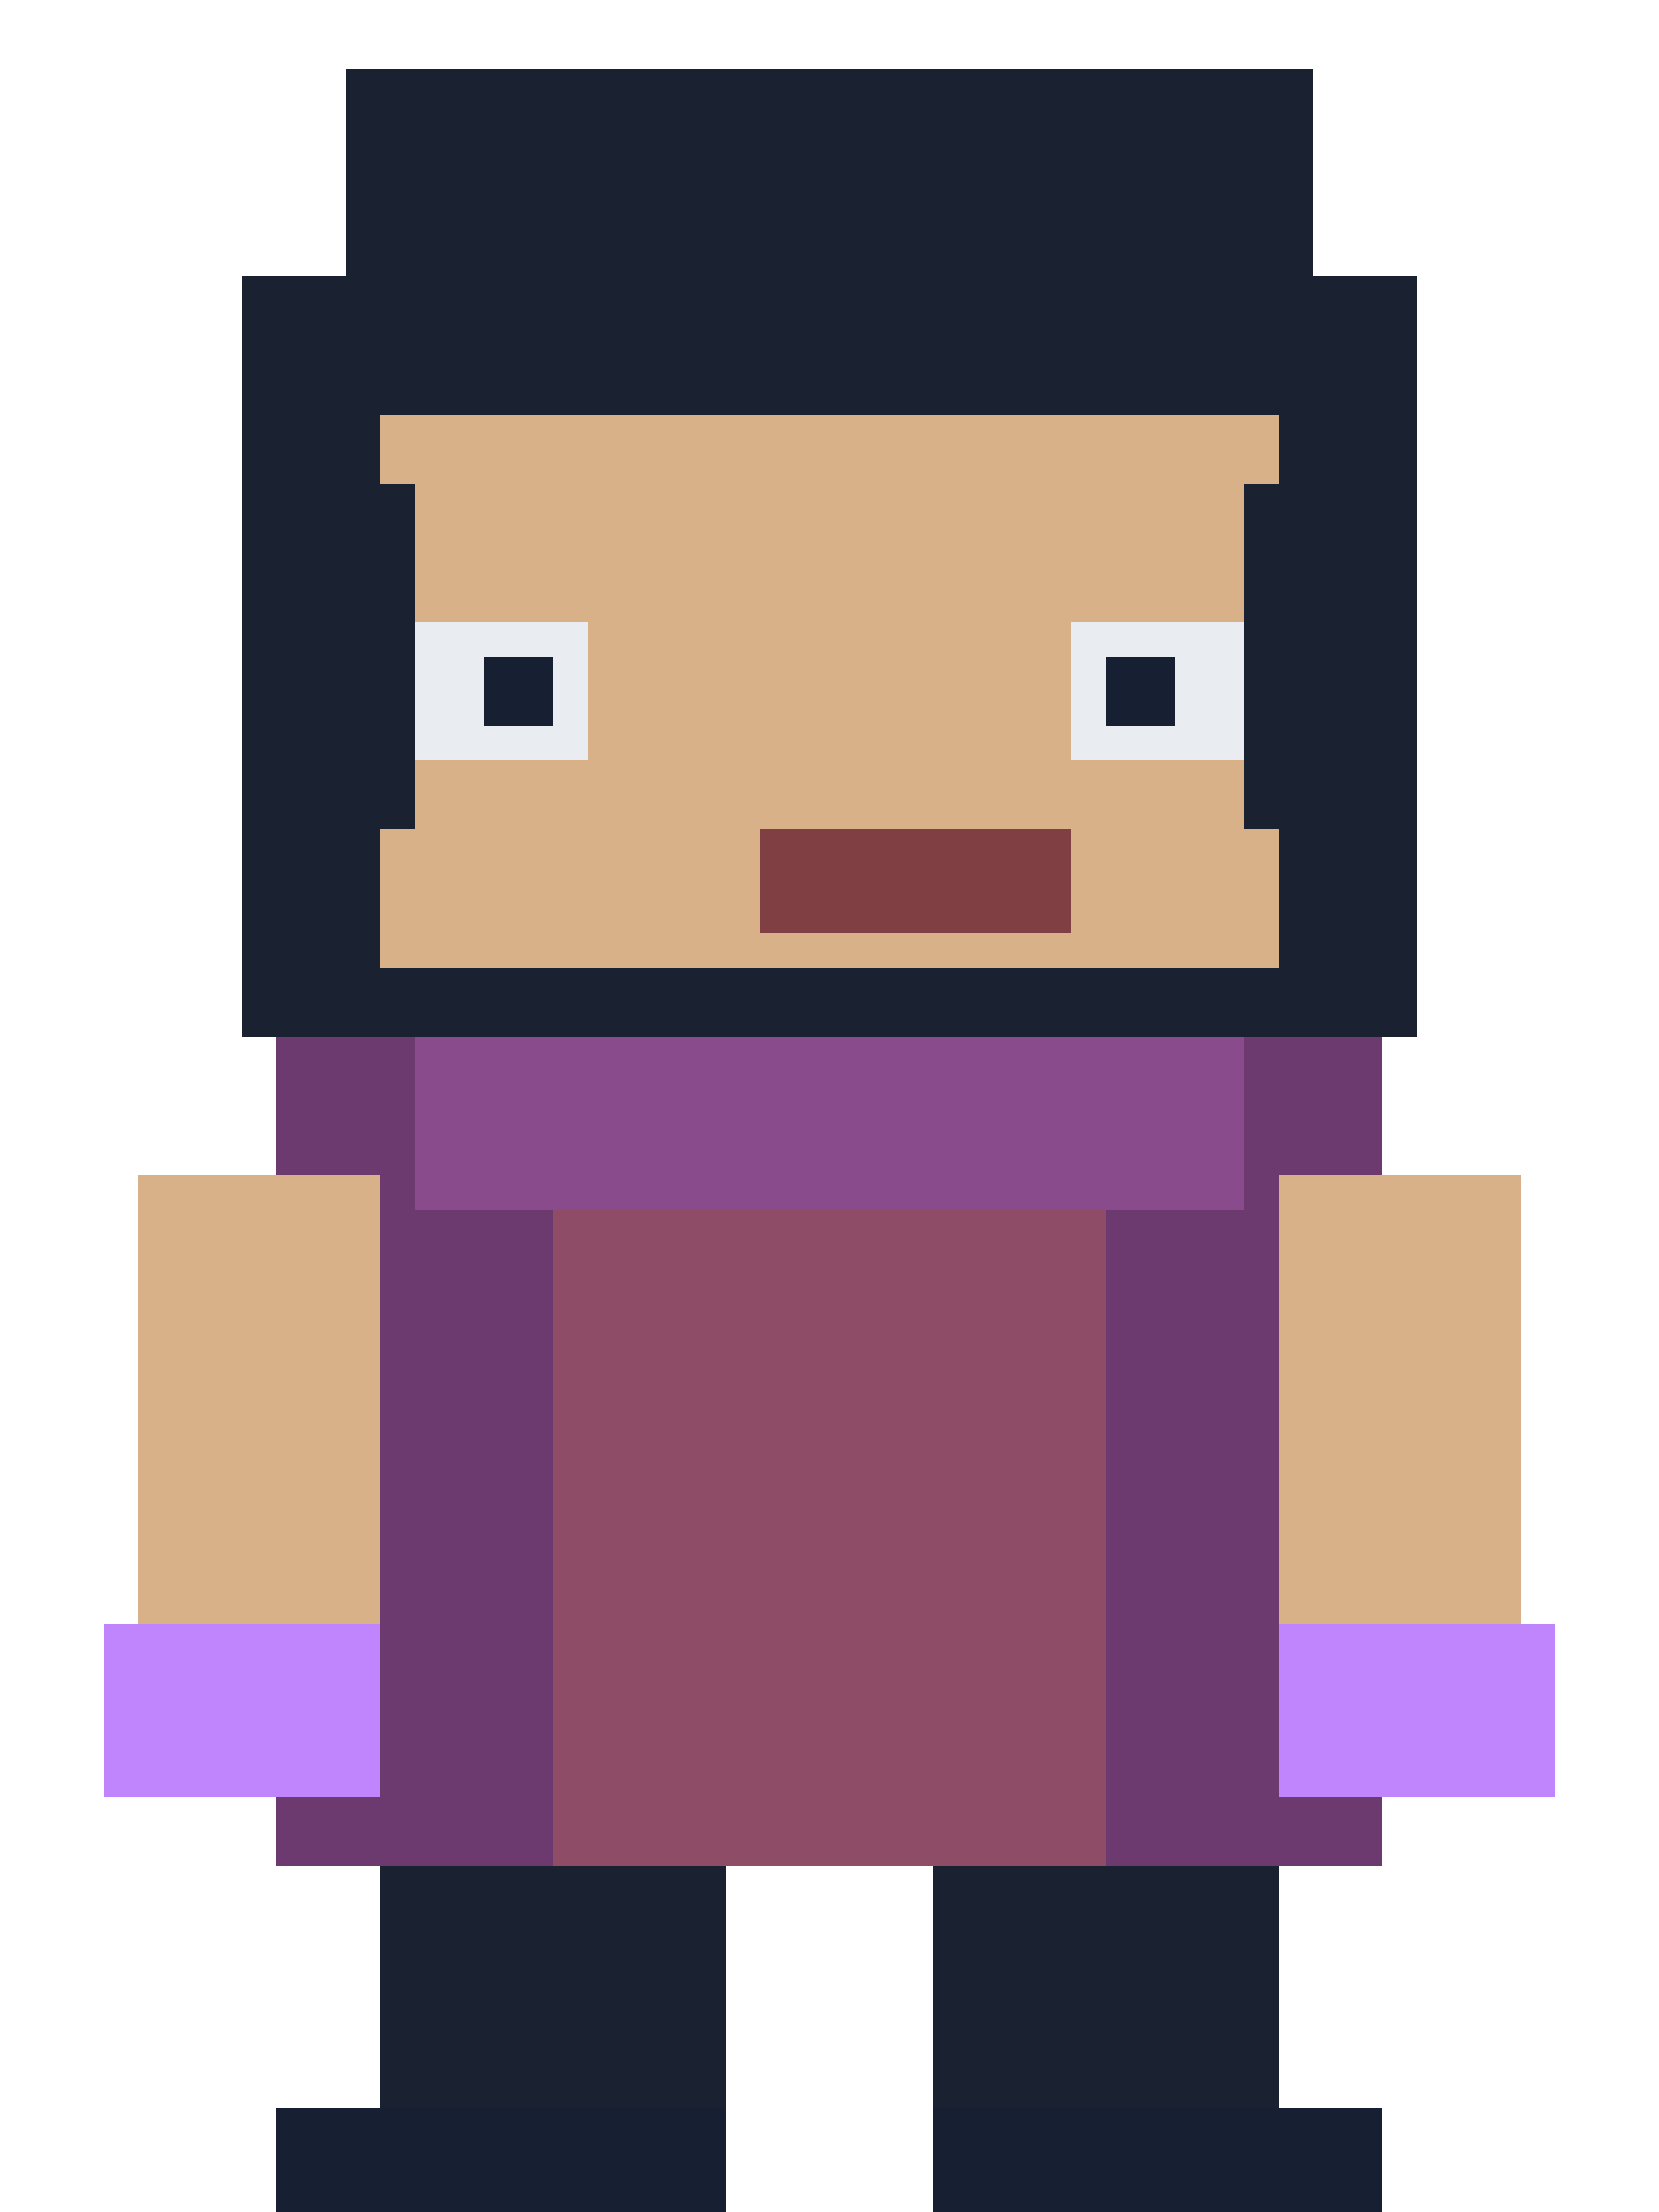
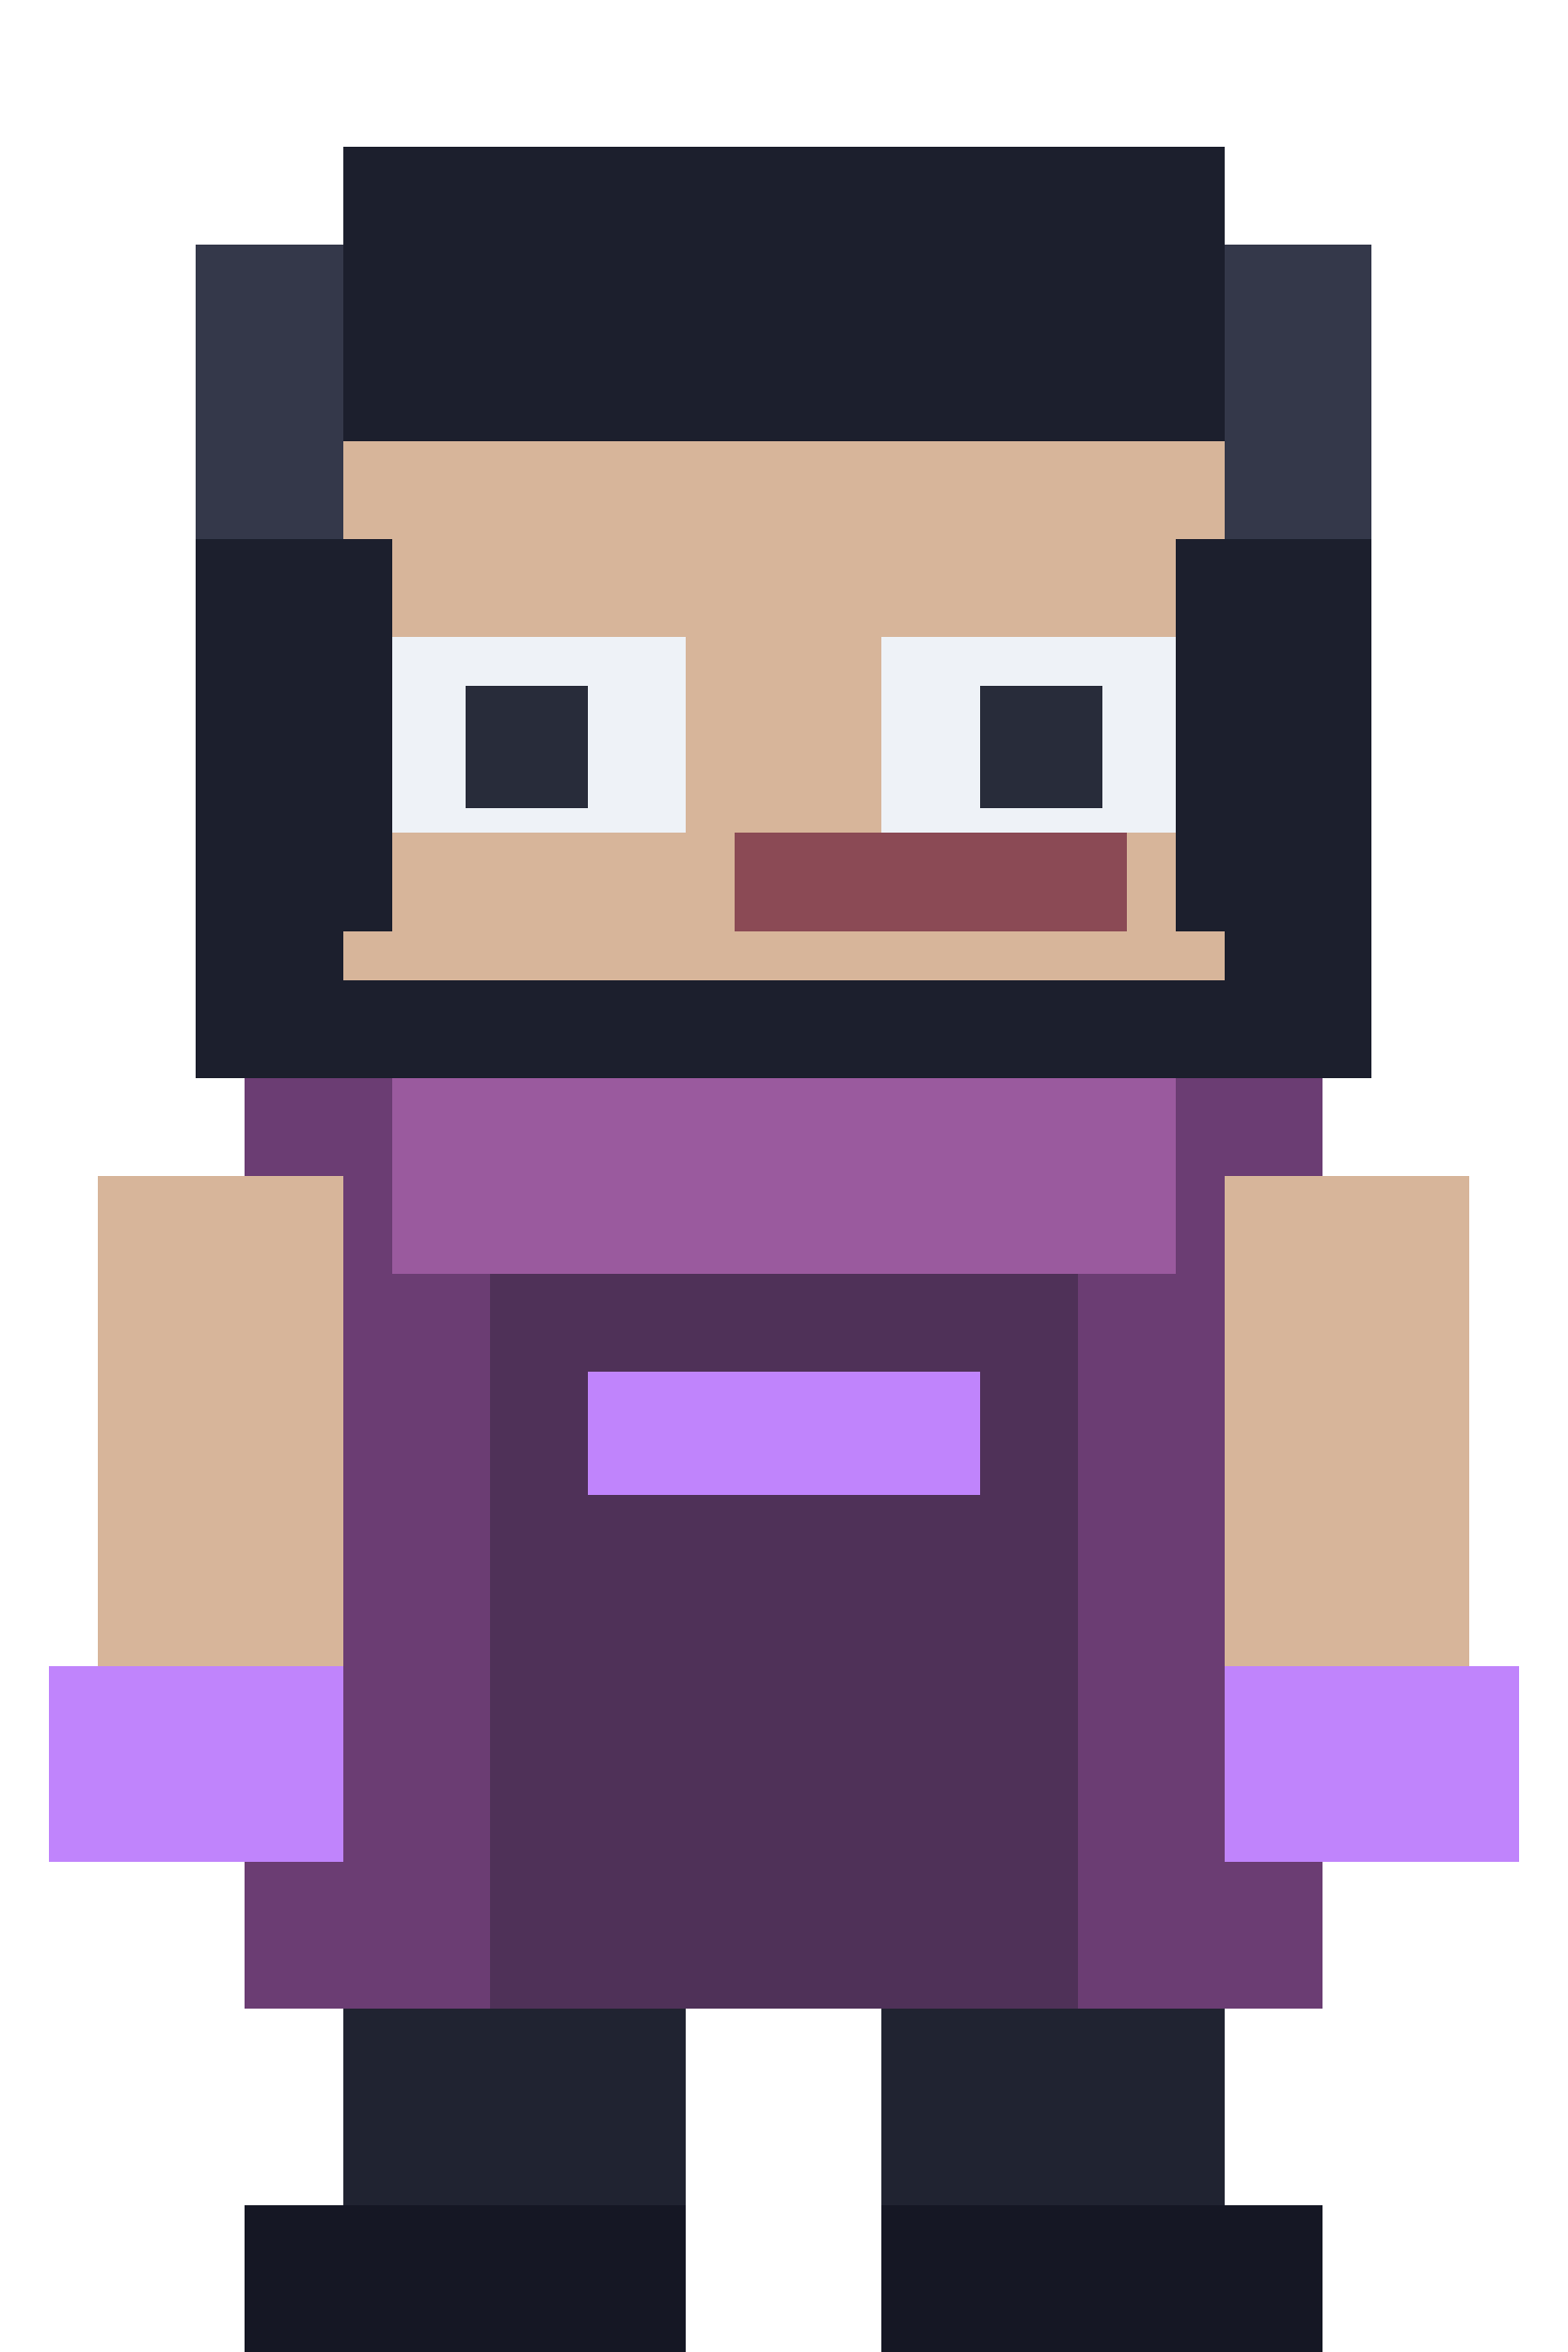
- <svg xmlns="http://www.w3.org/2000/svg" width="48" height="64" viewBox="0 0 48 64" shape-rendering="crispEdges">
-   <rect width="48" height="64" fill="none" />
-   <rect x="10" y="2" width="28" height="6" fill="#1a2130" />
-   <rect x="7" y="8" width="34" height="22" fill="#1a2130" />
-   <rect x="11" y="12" width="26" height="16" fill="#d8b188" />
-   <rect x="7" y="14" width="5" height="10" fill="#1a2130" />
-   <rect x="36" y="14" width="5" height="10" fill="#1a2130" />
-   <rect x="12" y="18" width="5" height="4" fill="#e9edf2" />
-   <rect x="31" y="18" width="5" height="4" fill="#e9edf2" />
-   <rect x="14" y="19" width="2" height="2" fill="#172033" />
-   <rect x="32" y="19" width="2" height="2" fill="#172033" />
-   <rect x="22" y="24" width="9" height="3" fill="#7f3f43" />
-   <rect x="8" y="30" width="32" height="24" fill="#6d3a70" />
-   <rect x="12" y="30" width="24" height="5" fill="#8a4b8d" />
-   <rect x="16" y="35" width="16" height="19" fill="#8f4c67" />
-   <rect x="4" y="34" width="7" height="17" fill="#d8b188" />
-   <rect x="37" y="34" width="7" height="17" fill="#d8b188" />
-   <rect x="3" y="47" width="8" height="5" fill="#c084fc" />
-   <rect x="37" y="47" width="8" height="5" fill="#c084fc" />
-   <rect x="11" y="54" width="10" height="7" fill="#1a2130" />
-   <rect x="27" y="54" width="10" height="7" fill="#1a2130" />
-   <rect x="8" y="61" width="13" height="3" fill="#172033" />
-   <rect x="27" y="61" width="13" height="3" fill="#172033" />
+ <svg xmlns="http://www.w3.org/2000/svg" width="64" height="96" viewBox="0 0 64 96" shape-rendering="crispEdges">
+   <rect width="64" height="96" fill="none" />
+   <rect x="14" y="6" width="36" height="8" fill="#1c1f2d" />
+   <rect x="8" y="14" width="48" height="30" fill="#1c1f2d" />
+   <rect x="14" y="18" width="36" height="22" fill="#d7b59a" />
+   <rect x="8" y="22" width="8" height="16" fill="#1c1f2d" />
+   <rect x="48" y="22" width="8" height="16" fill="#1c1f2d" />
+   <rect x="16" y="26" width="12" height="8" fill="#eef2f7" />
+   <rect x="36" y="26" width="12" height="8" fill="#eef2f7" />
+   <rect x="19" y="28" width="5" height="5" fill="#282c3a" />
+   <rect x="40" y="28" width="5" height="5" fill="#282c3a" />
+   <rect x="30" y="34" width="16" height="4" fill="#8b4a55" />
+   <rect x="10" y="44" width="44" height="38" fill="#6b3d73" />
+   <rect x="16" y="44" width="32" height="8" fill="#9a5a9e" />
+   <rect x="20" y="52" width="24" height="30" fill="#4f3158" />
+   <rect x="24" y="56" width="16" height="5" fill="#c084fc" />
+   <rect x="4" y="48" width="10" height="26" fill="#d7b59a" />
+   <rect x="50" y="48" width="10" height="26" fill="#d7b59a" />
+   <rect x="2" y="68" width="12" height="8" fill="#c084fc" />
+   <rect x="50" y="68" width="12" height="8" fill="#c084fc" />
+   <rect x="14" y="82" width="14" height="8" fill="#202331" />
+   <rect x="36" y="82" width="14" height="8" fill="#202331" />
+   <rect x="10" y="90" width="18" height="6" fill="#151724" />
+   <rect x="36" y="90" width="18" height="6" fill="#151724" />
+   <rect x="8" y="10" width="6" height="12" fill="#34384a" />
+   <rect x="50" y="10" width="6" height="12" fill="#34384a" />
</svg>
